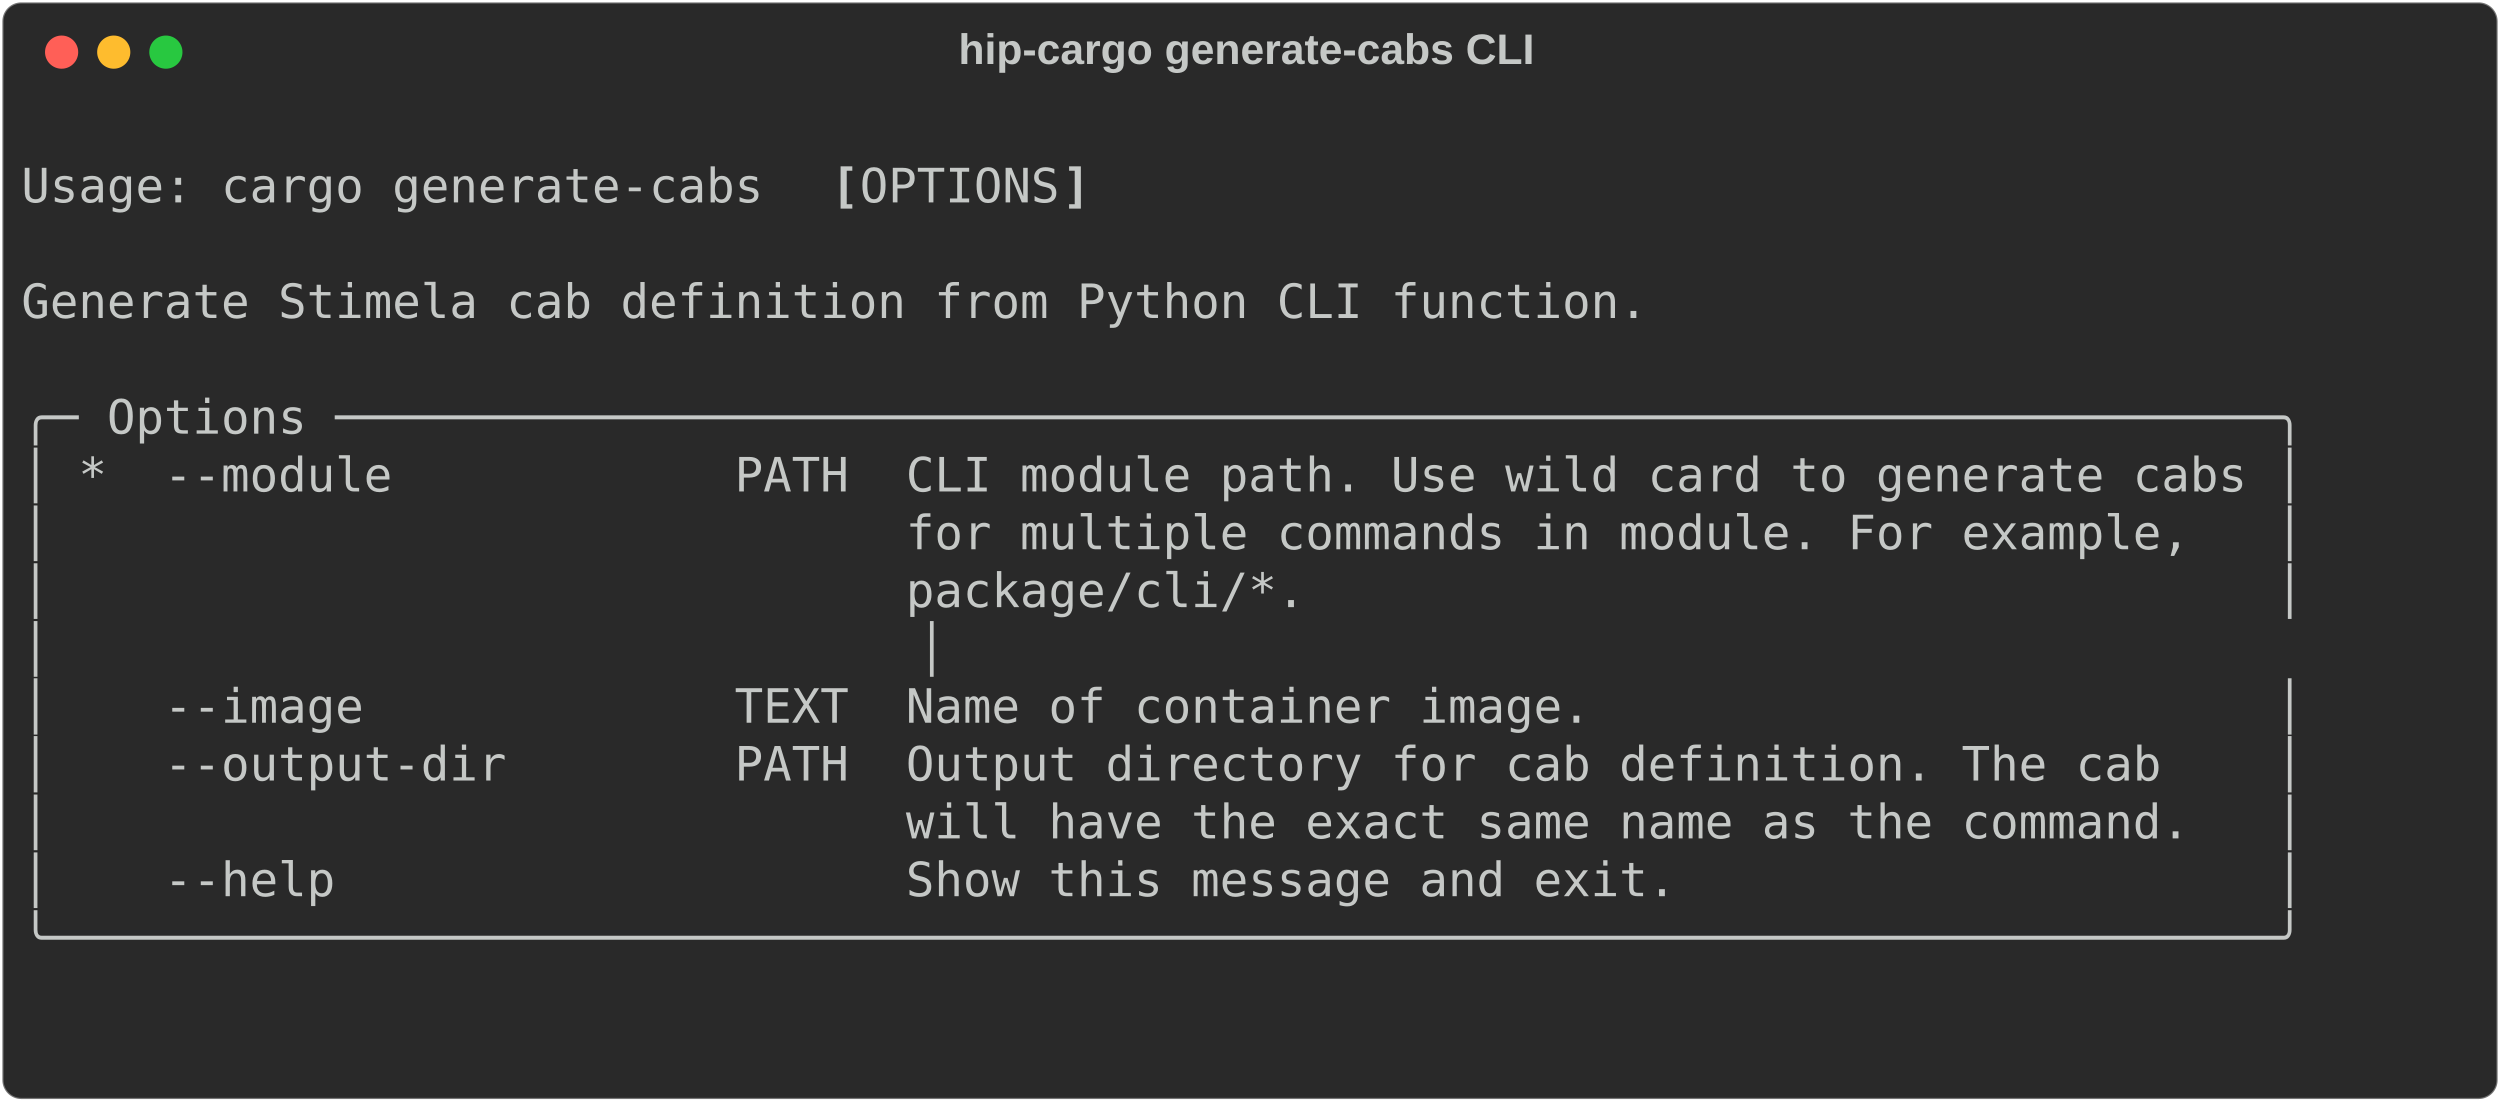
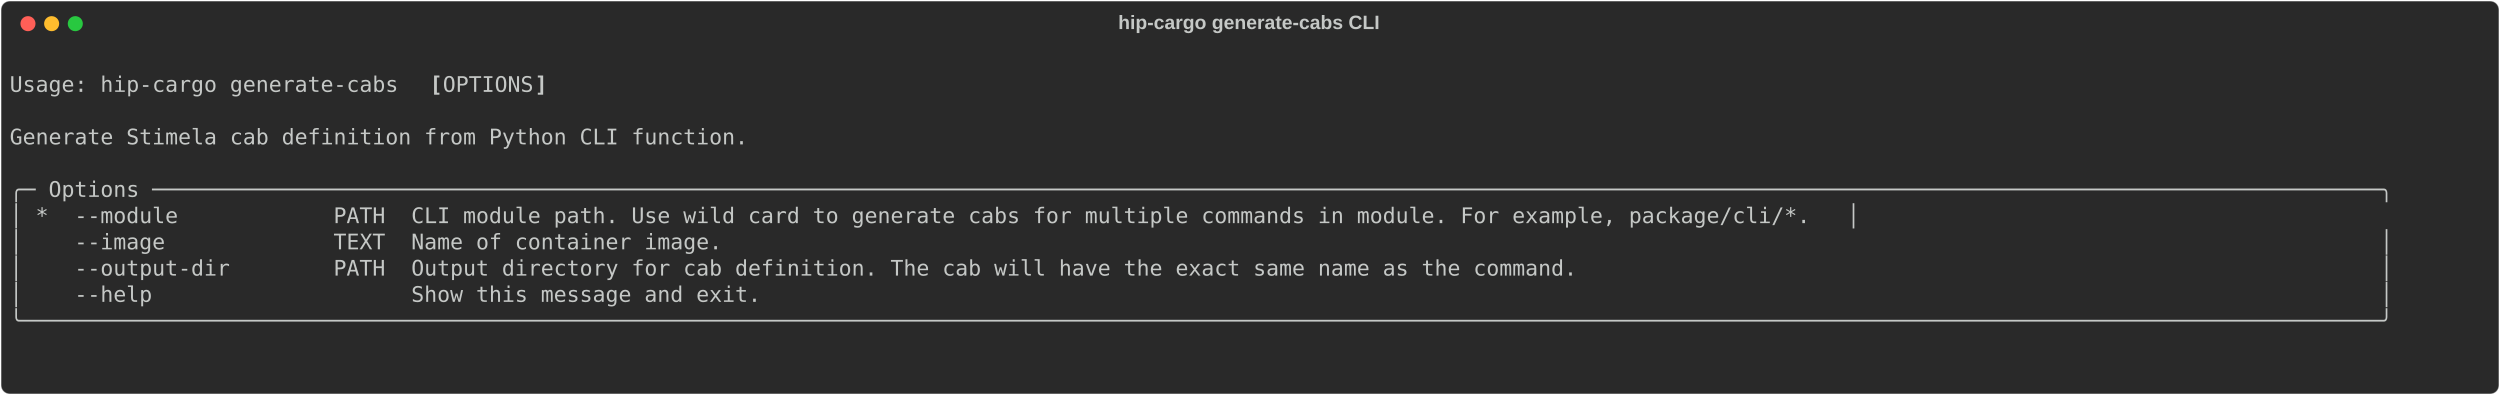
- <svg xmlns="http://www.w3.org/2000/svg" class="rich-terminal" viewBox="0 0 1055 464.8">
+ <svg xmlns="http://www.w3.org/2000/svg" class="rich-terminal" viewBox="0 0 2324 367.2">
  <style>

    @font-face {
        font-family: "Fira Code";
        src: local("FiraCode-Regular"),
                url("https://cdnjs.cloudflare.com/ajax/libs/firacode/6.2.0/woff2/FiraCode-Regular.woff2") format("woff2"),
                url("https://cdnjs.cloudflare.com/ajax/libs/firacode/6.2.0/woff/FiraCode-Regular.woff") format("woff");
        font-style: normal;
        font-weight: 400;
    }
    @font-face {
        font-family: "Fira Code";
        src: local("FiraCode-Bold"),
                url("https://cdnjs.cloudflare.com/ajax/libs/firacode/6.2.0/woff2/FiraCode-Bold.woff2") format("woff2"),
                url("https://cdnjs.cloudflare.com/ajax/libs/firacode/6.2.0/woff/FiraCode-Bold.woff") format("woff");
        font-style: bold;
        font-weight: 700;
    }

-     .terminal-948434632-matrix {
+     .terminal-1977918596-matrix {
        font-family: Fira Code, monospace;
        font-size: 20px;
        line-height: 24.4px;
        font-variant-east-asian: full-width;
    }

-     .terminal-948434632-title {
+     .terminal-1977918596-title {
        font-size: 18px;
        font-weight: bold;
        font-family: arial;
    }

-     .terminal-948434632-r1 { fill: #c5c8c6 }
- .terminal-948434632-r2 { fill: #c5c8c6;font-weight: bold }
+     .terminal-1977918596-r1 { fill: #c5c8c6 }
+ .terminal-1977918596-r2 { fill: #c5c8c6;font-weight: bold }
    </style>
  <defs>
-     <clipPath id="terminal-948434632-clip-terminal">
-       <rect x="0" y="0" width="1036.0" height="413.8" />
+     <clipPath id="terminal-1977918596-clip-terminal">
+       <rect x="0" y="0" width="2304.8" height="316.2" />
    </clipPath>
-     <clipPath id="terminal-948434632-line-0">
-       <rect x="0" y="1.5" width="1037" height="24.65" />
+     <clipPath id="terminal-1977918596-line-0">
+       <rect x="0" y="1.5" width="2305.8" height="24.65" />
    </clipPath>
-     <clipPath id="terminal-948434632-line-1">
-       <rect x="0" y="25.9" width="1037" height="24.65" />
+     <clipPath id="terminal-1977918596-line-1">
+       <rect x="0" y="25.9" width="2305.8" height="24.65" />
    </clipPath>
-     <clipPath id="terminal-948434632-line-2">
-       <rect x="0" y="50.3" width="1037" height="24.65" />
+     <clipPath id="terminal-1977918596-line-2">
+       <rect x="0" y="50.3" width="2305.8" height="24.65" />
    </clipPath>
-     <clipPath id="terminal-948434632-line-3">
-       <rect x="0" y="74.7" width="1037" height="24.65" />
+     <clipPath id="terminal-1977918596-line-3">
+       <rect x="0" y="74.7" width="2305.8" height="24.65" />
    </clipPath>
-     <clipPath id="terminal-948434632-line-4">
-       <rect x="0" y="99.1" width="1037" height="24.65" />
+     <clipPath id="terminal-1977918596-line-4">
+       <rect x="0" y="99.1" width="2305.8" height="24.65" />
    </clipPath>
-     <clipPath id="terminal-948434632-line-5">
-       <rect x="0" y="123.5" width="1037" height="24.65" />
+     <clipPath id="terminal-1977918596-line-5">
+       <rect x="0" y="123.5" width="2305.8" height="24.65" />
    </clipPath>
-     <clipPath id="terminal-948434632-line-6">
-       <rect x="0" y="147.9" width="1037" height="24.65" />
+     <clipPath id="terminal-1977918596-line-6">
+       <rect x="0" y="147.9" width="2305.8" height="24.65" />
    </clipPath>
-     <clipPath id="terminal-948434632-line-7">
-       <rect x="0" y="172.3" width="1037" height="24.65" />
+     <clipPath id="terminal-1977918596-line-7">
+       <rect x="0" y="172.3" width="2305.8" height="24.65" />
    </clipPath>
-     <clipPath id="terminal-948434632-line-8">
-       <rect x="0" y="196.7" width="1037" height="24.65" />
+     <clipPath id="terminal-1977918596-line-8">
+       <rect x="0" y="196.7" width="2305.8" height="24.65" />
    </clipPath>
-     <clipPath id="terminal-948434632-line-9">
-       <rect x="0" y="221.1" width="1037" height="24.65" />
+     <clipPath id="terminal-1977918596-line-9">
+       <rect x="0" y="221.1" width="2305.8" height="24.65" />
    </clipPath>
-     <clipPath id="terminal-948434632-line-10">
-       <rect x="0" y="245.5" width="1037" height="24.65" />
+     <clipPath id="terminal-1977918596-line-10">
+       <rect x="0" y="245.5" width="2305.8" height="24.65" />
    </clipPath>
-     <clipPath id="terminal-948434632-line-11">
-       <rect x="0" y="269.9" width="1037" height="24.65" />
-     </clipPath>
-     <clipPath id="terminal-948434632-line-12">
-       <rect x="0" y="294.3" width="1037" height="24.65" />
-     </clipPath>
-     <clipPath id="terminal-948434632-line-13">
-       <rect x="0" y="318.7" width="1037" height="24.65" />
-     </clipPath>
-     <clipPath id="terminal-948434632-line-14">
-       <rect x="0" y="343.1" width="1037" height="24.65" />
-     </clipPath>
-     <clipPath id="terminal-948434632-line-15">
-       <rect x="0" y="367.5" width="1037" height="24.65" />
+     <clipPath id="terminal-1977918596-line-11">
+       <rect x="0" y="269.9" width="2305.8" height="24.65" />
    </clipPath>
  </defs>
-   <rect fill="#292929" stroke="rgba(255,255,255,0.35)" stroke-width="1" x="1" y="1" width="1053" height="462.8" rx="8" />
-   <text class="terminal-948434632-title" fill="#c5c8c6" text-anchor="middle" x="526" y="27">hip-cargo generate-cabs CLI</text>
+   <rect fill="#292929" stroke="rgba(255,255,255,0.35)" stroke-width="1" x="1" y="1" width="2322" height="365.2" rx="8" />
+   <text class="terminal-1977918596-title" fill="#c5c8c6" text-anchor="middle" x="1161" y="27">hip-cargo generate-cabs CLI</text>
  <g transform="translate(26,22)">
    <circle cx="0" cy="0" r="7" fill="#ff5f57" />
    <circle cx="22" cy="0" r="7" fill="#febc2e" />
    <circle cx="44" cy="0" r="7" fill="#28c840" />
  </g>
-   <g transform="translate(9, 41)" clip-path="url(#terminal-948434632-clip-terminal)">
-     <g class="terminal-948434632-matrix">
-       <text class="terminal-948434632-r1" x="1037" y="20" textLength="12.2" clip-path="url(#terminal-948434632-line-0)">
+   <g transform="translate(9, 41)" clip-path="url(#terminal-1977918596-clip-terminal)">
+     <g class="terminal-1977918596-matrix">
+       <text class="terminal-1977918596-r1" x="2305.8" y="20" textLength="12.2" clip-path="url(#terminal-1977918596-line-0)">
</text>
-       <text class="terminal-948434632-r1" x="0" y="44.4" textLength="341.6" clip-path="url(#terminal-948434632-line-1)"> Usage: cargo generate-cabs </text>
-       <text class="terminal-948434632-r2" x="341.6" y="44.4" textLength="12.2" clip-path="url(#terminal-948434632-line-1)">[</text>
-       <text class="terminal-948434632-r1" x="353.8" y="44.4" textLength="85.4" clip-path="url(#terminal-948434632-line-1)">OPTIONS</text>
-       <text class="terminal-948434632-r2" x="439.2" y="44.4" textLength="12.2" clip-path="url(#terminal-948434632-line-1)">]</text>
-       <text class="terminal-948434632-r1" x="1037" y="44.4" textLength="12.2" clip-path="url(#terminal-948434632-line-1)">
+       <text class="terminal-1977918596-r1" x="0" y="44.4" textLength="390.4" clip-path="url(#terminal-1977918596-line-1)"> Usage: hip-cargo generate-cabs </text>
+       <text class="terminal-1977918596-r2" x="390.4" y="44.4" textLength="12.2" clip-path="url(#terminal-1977918596-line-1)">[</text>
+       <text class="terminal-1977918596-r1" x="402.6" y="44.4" textLength="85.4" clip-path="url(#terminal-1977918596-line-1)">OPTIONS</text>
+       <text class="terminal-1977918596-r2" x="488" y="44.4" textLength="12.2" clip-path="url(#terminal-1977918596-line-1)">]</text>
+       <text class="terminal-1977918596-r1" x="2305.8" y="44.4" textLength="12.2" clip-path="url(#terminal-1977918596-line-1)">
</text>
-       <text class="terminal-948434632-r1" x="1037" y="68.8" textLength="12.2" clip-path="url(#terminal-948434632-line-2)">
+       <text class="terminal-1977918596-r1" x="2305.8" y="68.8" textLength="12.2" clip-path="url(#terminal-1977918596-line-2)">
</text>
-       <text class="terminal-948434632-r1" x="0" y="93.2" textLength="976" clip-path="url(#terminal-948434632-line-3)"> Generate Stimela cab definition from Python CLI function.                      </text>
-       <text class="terminal-948434632-r1" x="1037" y="93.2" textLength="12.2" clip-path="url(#terminal-948434632-line-3)">
+       <text class="terminal-1977918596-r1" x="0" y="93.2" textLength="2244.8" clip-path="url(#terminal-1977918596-line-3)"> Generate Stimela cab definition from Python CLI function.                                                                                                                              </text>
+       <text class="terminal-1977918596-r1" x="2305.8" y="93.2" textLength="12.2" clip-path="url(#terminal-1977918596-line-3)">
</text>
-       <text class="terminal-948434632-r1" x="1037" y="117.6" textLength="12.2" clip-path="url(#terminal-948434632-line-4)">
+       <text class="terminal-1977918596-r1" x="2305.8" y="117.6" textLength="12.2" clip-path="url(#terminal-1977918596-line-4)">
</text>
-       <text class="terminal-948434632-r1" x="0" y="142" textLength="976" clip-path="url(#terminal-948434632-line-5)">╭─ Options ────────────────────────────────────────────────────────────────────╮</text>
-       <text class="terminal-948434632-r1" x="1037" y="142" textLength="12.2" clip-path="url(#terminal-948434632-line-5)">
+       <text class="terminal-1977918596-r1" x="0" y="142" textLength="2244.8" clip-path="url(#terminal-1977918596-line-5)">╭─ Options ────────────────────────────────────────────────────────────────────────────────────────────────────────────────────────────────────────────────────────────────────────────╮</text>
+       <text class="terminal-1977918596-r1" x="2305.8" y="142" textLength="12.2" clip-path="url(#terminal-1977918596-line-5)">
</text>
-       <text class="terminal-948434632-r1" x="0" y="166.4" textLength="976" clip-path="url(#terminal-948434632-line-6)">│ *  --module            PATH  CLI module path. Use wild card to generate cabs │</text>
-       <text class="terminal-948434632-r1" x="1037" y="166.4" textLength="12.2" clip-path="url(#terminal-948434632-line-6)">
+       <text class="terminal-1977918596-r1" x="0" y="166.4" textLength="1708" clip-path="url(#terminal-1977918596-line-6)">│ *  --module            PATH  CLI module path. Use wild card to generate cabs for multiple commands in module. For example, package/cli/*. </text>
+       <text class="terminal-1977918596-r1" x="1708" y="166.4" textLength="414.8" clip-path="url(#terminal-1977918596-line-6)">                                 │</text>
+       <text class="terminal-1977918596-r1" x="2305.8" y="166.4" textLength="12.2" clip-path="url(#terminal-1977918596-line-6)">
</text>
-       <text class="terminal-948434632-r1" x="0" y="190.8" textLength="976" clip-path="url(#terminal-948434632-line-7)">│                              for multiple commands in module. For example,   │</text>
-       <text class="terminal-948434632-r1" x="1037" y="190.8" textLength="12.2" clip-path="url(#terminal-948434632-line-7)">
+       <text class="terminal-1977918596-r1" x="0" y="190.8" textLength="2244.8" clip-path="url(#terminal-1977918596-line-7)">│    --image             TEXT  Name of container image.                                                                                                                                │</text>
+       <text class="terminal-1977918596-r1" x="2305.8" y="190.8" textLength="12.2" clip-path="url(#terminal-1977918596-line-7)">
</text>
-       <text class="terminal-948434632-r1" x="0" y="215.2" textLength="976" clip-path="url(#terminal-948434632-line-8)">│                              package/cli/*.                                  │</text>
-       <text class="terminal-948434632-r1" x="1037" y="215.2" textLength="12.2" clip-path="url(#terminal-948434632-line-8)">
+       <text class="terminal-1977918596-r1" x="0" y="215.2" textLength="2244.8" clip-path="url(#terminal-1977918596-line-8)">│    --output-dir        PATH  Output directory for cab definition. The cab will have the exact same name as the command.                                                              │</text>
+       <text class="terminal-1977918596-r1" x="2305.8" y="215.2" textLength="12.2" clip-path="url(#terminal-1977918596-line-8)">
</text>
-       <text class="terminal-948434632-r1" x="0" y="239.6" textLength="378.2" clip-path="url(#terminal-948434632-line-9)">│                              </text>
-       <text class="terminal-948434632-r1" x="378.2" y="239.6" textLength="475.8" clip-path="url(#terminal-948434632-line-9)">                                      │</text>
-       <text class="terminal-948434632-r1" x="1037" y="239.6" textLength="12.2" clip-path="url(#terminal-948434632-line-9)">
+       <text class="terminal-1977918596-r1" x="0" y="239.6" textLength="2244.8" clip-path="url(#terminal-1977918596-line-9)">│    --help                    Show this message and exit.                                                                                                                             │</text>
+       <text class="terminal-1977918596-r1" x="2305.8" y="239.6" textLength="12.2" clip-path="url(#terminal-1977918596-line-9)">
</text>
-       <text class="terminal-948434632-r1" x="0" y="264" textLength="976" clip-path="url(#terminal-948434632-line-10)">│    --image             TEXT  Name of container image.                        │</text>
-       <text class="terminal-948434632-r1" x="1037" y="264" textLength="12.2" clip-path="url(#terminal-948434632-line-10)">
+       <text class="terminal-1977918596-r1" x="0" y="264" textLength="2244.8" clip-path="url(#terminal-1977918596-line-10)">╰──────────────────────────────────────────────────────────────────────────────────────────────────────────────────────────────────────────────────────────────────────────────────────╯</text>
+       <text class="terminal-1977918596-r1" x="2305.8" y="264" textLength="12.2" clip-path="url(#terminal-1977918596-line-10)">
</text>
-       <text class="terminal-948434632-r1" x="0" y="288.4" textLength="976" clip-path="url(#terminal-948434632-line-11)">│    --output-dir        PATH  Output directory for cab definition. The cab    │</text>
-       <text class="terminal-948434632-r1" x="1037" y="288.4" textLength="12.2" clip-path="url(#terminal-948434632-line-11)">
+       <text class="terminal-1977918596-r1" x="2305.8" y="288.4" textLength="12.2" clip-path="url(#terminal-1977918596-line-11)">
</text>
-       <text class="terminal-948434632-r1" x="0" y="312.8" textLength="976" clip-path="url(#terminal-948434632-line-12)">│                              will have the exact same name as the command.   │</text>
-       <text class="terminal-948434632-r1" x="1037" y="312.8" textLength="12.2" clip-path="url(#terminal-948434632-line-12)">
- </text>
-       <text class="terminal-948434632-r1" x="0" y="337.2" textLength="976" clip-path="url(#terminal-948434632-line-13)">│    --help                    Show this message and exit.                     │</text>
-       <text class="terminal-948434632-r1" x="1037" y="337.2" textLength="12.2" clip-path="url(#terminal-948434632-line-13)">
- </text>
-       <text class="terminal-948434632-r1" x="0" y="361.6" textLength="976" clip-path="url(#terminal-948434632-line-14)">╰──────────────────────────────────────────────────────────────────────────────╯</text>
-       <text class="terminal-948434632-r1" x="1037" y="361.6" textLength="12.2" clip-path="url(#terminal-948434632-line-14)">
- </text>
-       <text class="terminal-948434632-r1" x="1037" y="386" textLength="12.2" clip-path="url(#terminal-948434632-line-15)">
- </text>
-       <text class="terminal-948434632-r1" x="1037" y="410.4" textLength="12.2" clip-path="url(#terminal-948434632-line-16)">
+       <text class="terminal-1977918596-r1" x="2305.8" y="312.8" textLength="12.2" clip-path="url(#terminal-1977918596-line-12)">
</text>
    </g>
  </g>
</svg>
